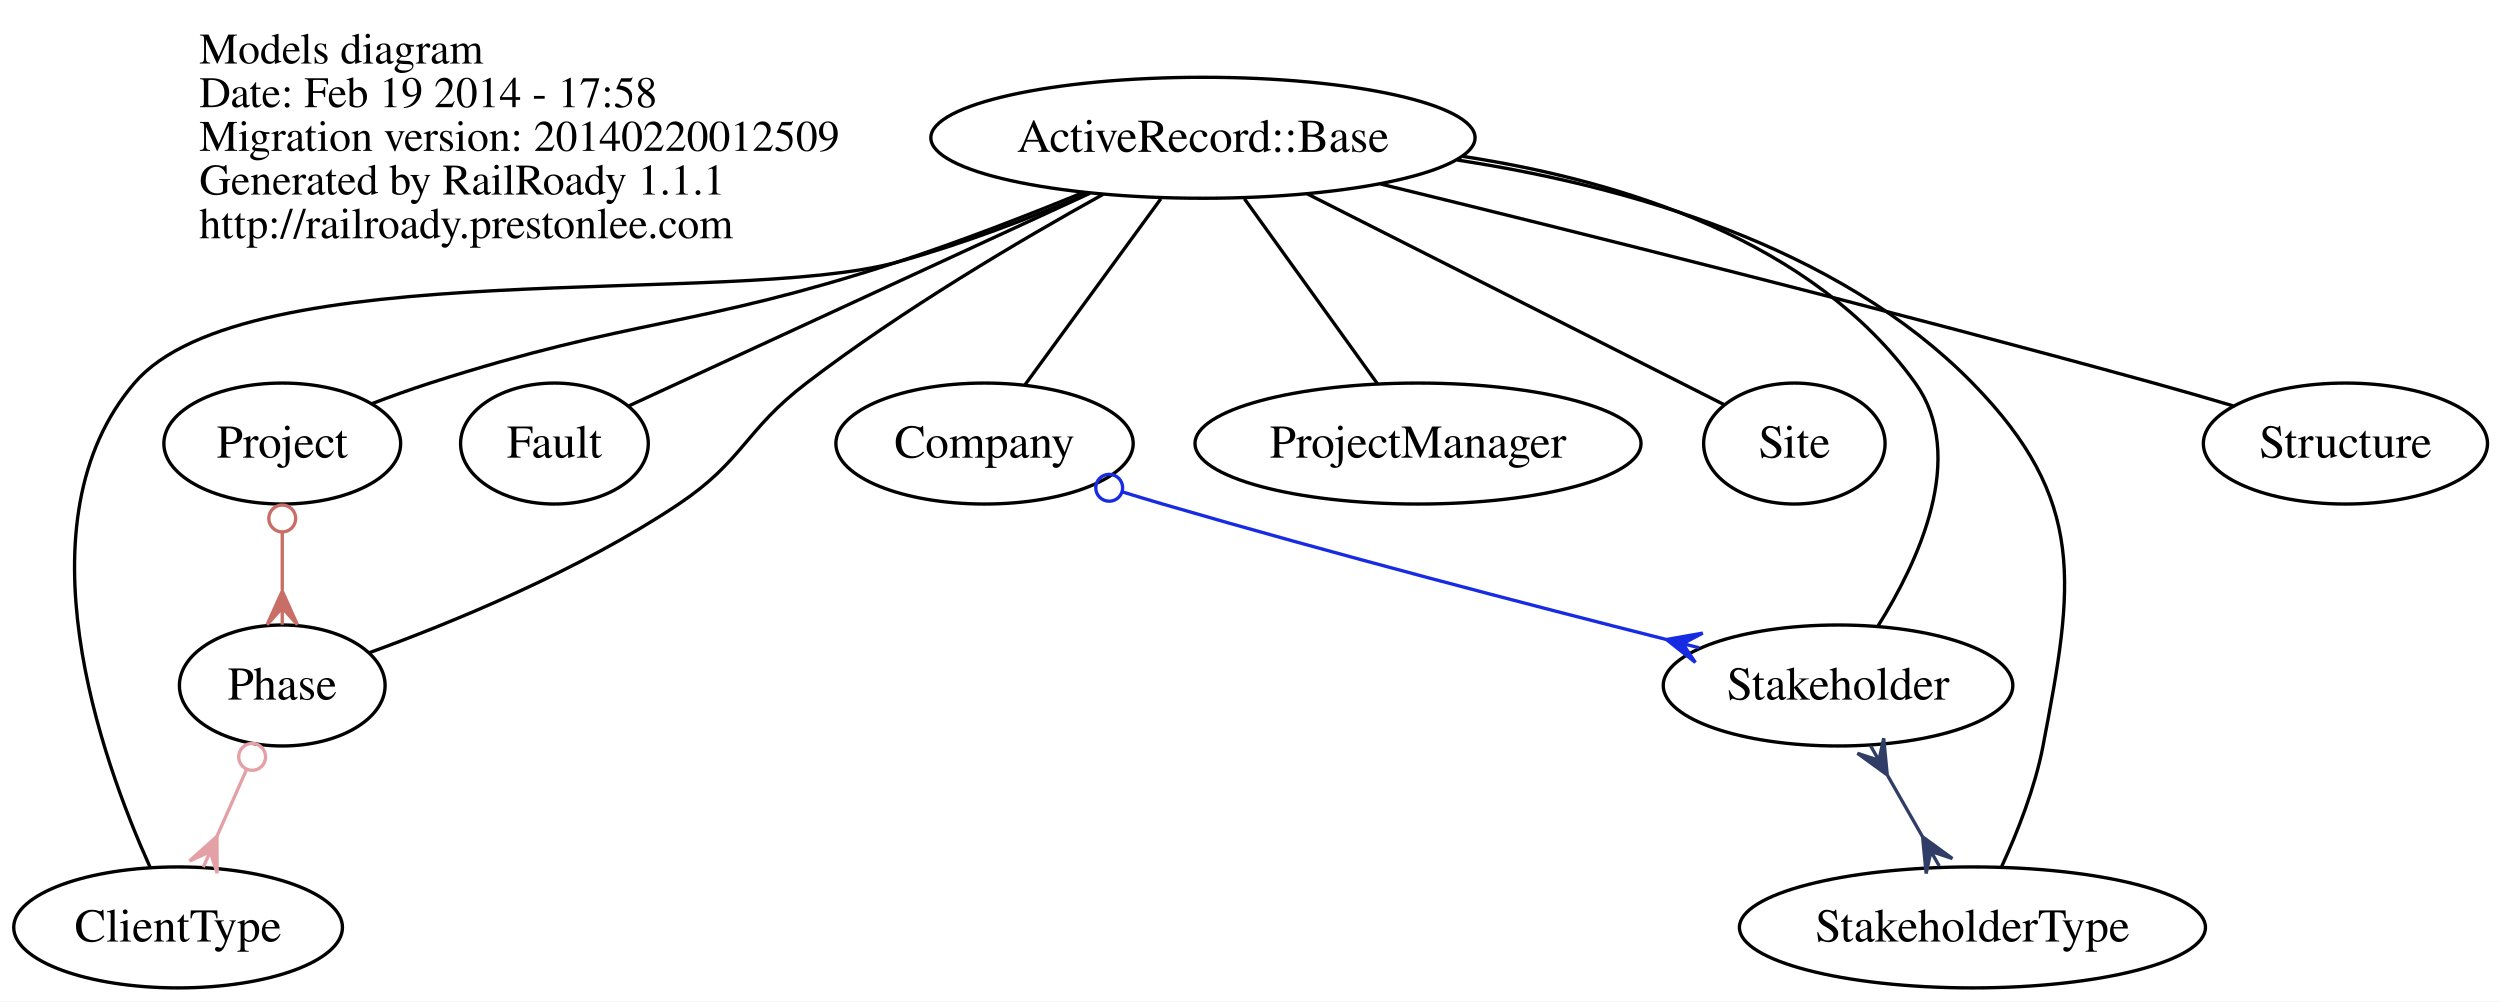
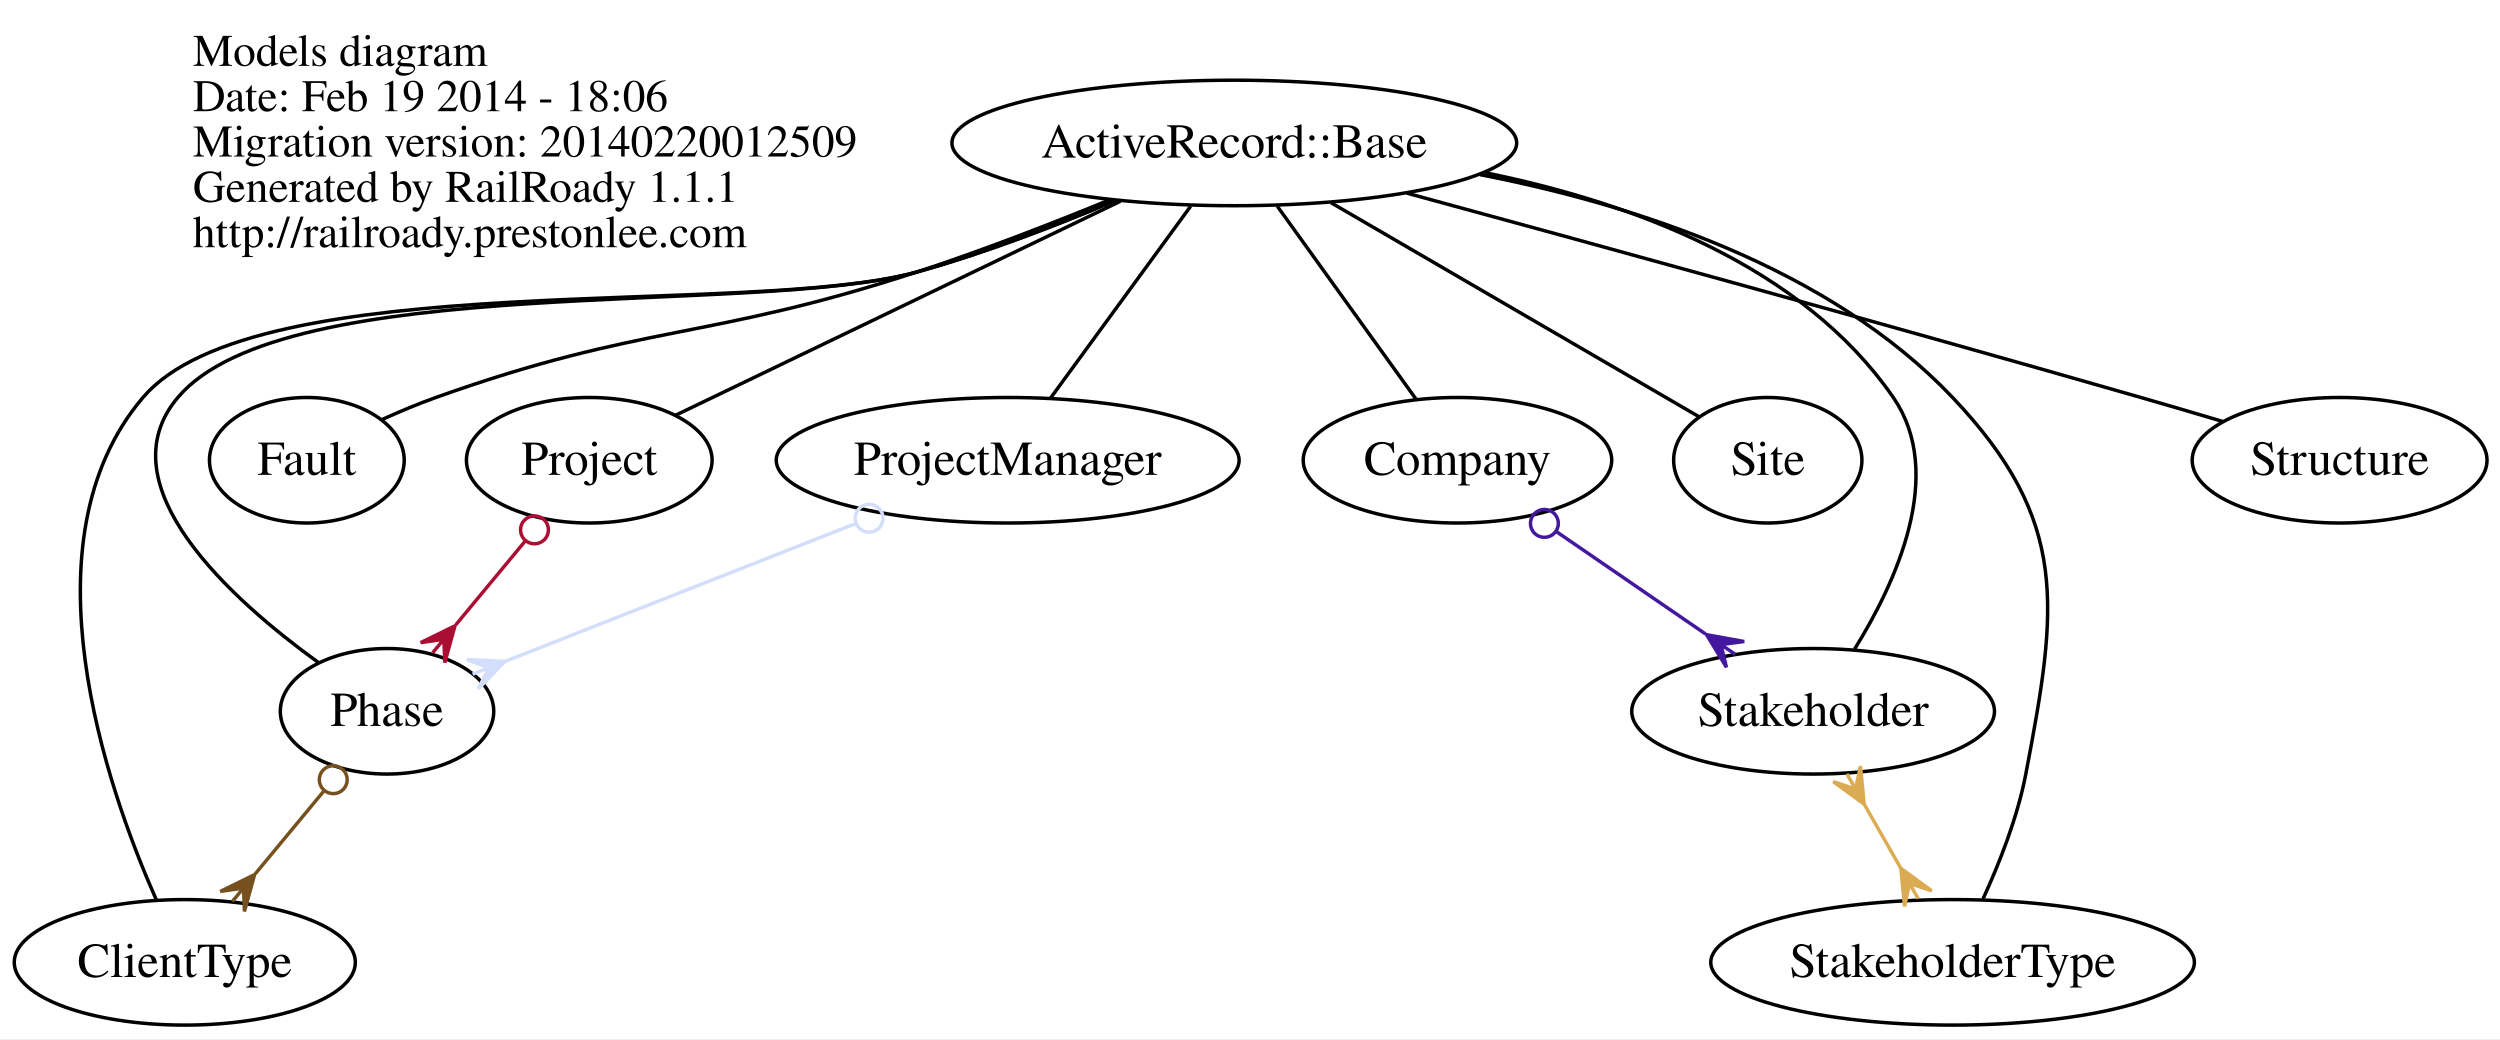
- <svg xmlns="http://www.w3.org/2000/svg" width="744pt" height="298pt" viewBox="0.00 0.00 744.00 298.00">
+ <svg xmlns="http://www.w3.org/2000/svg" width="717pt" height="298pt" viewBox="0.00 0.00 717.00 298.00">
  <g id="graph0" class="graph" transform="scale(1 1) rotate(0) translate(4 294)">
-     <polygon fill="white" stroke="none" points="-4,4 -4,-294 740,-294 740,4 -4,4" />
+     <polygon fill="white" stroke="none" points="-4,4 -4,-294 713,-294 713,4 -4,4" />
    <g id="node1" class="node">
-       <text text-anchor="start" x="55.312" y="-275.1" font-family="Times,serif" font-size="13.00">Models diagram</text>
-       <text text-anchor="start" x="55.312" y="-262.1" font-family="Times,serif" font-size="13.00">Date: Feb 19 2014 - 17:58</text>
-       <text text-anchor="start" x="55.312" y="-249.1" font-family="Times,serif" font-size="13.00">Migration version: 20140220012509</text>
-       <text text-anchor="start" x="55.312" y="-236.1" font-family="Times,serif" font-size="13.00">Generated by RailRoady 1.1.1</text>
-       <text text-anchor="start" x="55.312" y="-223.1" font-family="Times,serif" font-size="13.00">http://railroady.prestonlee.com</text>
+       <text text-anchor="start" x="51.312" y="-275.1" font-family="Times,serif" font-size="13.00">Models diagram</text>
+       <text text-anchor="start" x="51.312" y="-262.1" font-family="Times,serif" font-size="13.00">Date: Feb 19 2014 - 18:06</text>
+       <text text-anchor="start" x="51.312" y="-249.1" font-family="Times,serif" font-size="13.00">Migration version: 20140220012509</text>
+       <text text-anchor="start" x="51.312" y="-236.1" font-family="Times,serif" font-size="13.00">Generated by RailRoady 1.1.1</text>
+       <text text-anchor="start" x="51.312" y="-223.1" font-family="Times,serif" font-size="13.00">http://railroady.prestonlee.com</text>
    </g>
    <g id="node2" class="node">
      <ellipse fill="none" stroke="black" cx="49" cy="-18" rx="48.916" ry="18" />
      <text text-anchor="middle" x="49" y="-13.8" font-family="Times,serif" font-size="14.00">ClientType</text>
    </g>
    <g id="node3" class="node">
-       <ellipse fill="none" stroke="black" cx="289" cy="-162" rx="44.244" ry="18" />
-       <text text-anchor="middle" x="289" y="-157.8" font-family="Times,serif" font-size="14.00">Company</text>
+       <ellipse fill="none" stroke="black" cx="414" cy="-162" rx="44.244" ry="18" />
+       <text text-anchor="middle" x="414" y="-157.8" font-family="Times,serif" font-size="14.00">Company</text>
    </g>
    <g id="node9" class="node">
-       <ellipse fill="none" stroke="black" cx="543" cy="-90" rx="52.021" ry="18" />
-       <text text-anchor="middle" x="543" y="-85.8" font-family="Times,serif" font-size="14.00">Stakeholder</text>
+       <ellipse fill="none" stroke="black" cx="516" cy="-90" rx="52.021" ry="18" />
+       <text text-anchor="middle" x="516" y="-85.8" font-family="Times,serif" font-size="14.00">Stakeholder</text>
    </g>
    <g id="edge2" class="edge">
-       <path fill="none" stroke="#172ce2" d="M330.008,-147.612C334.051,-146.362 338.1,-145.139 342,-144 392.725,-129.188 451.182,-113.981 491.931,-103.677" />
-       <ellipse fill="none" stroke="#172ce2" cx="326.097" cy="-148.836" rx="4" ry="4" />
-       <polygon fill="#172ce2" stroke="#172ce2" points="491.938,-103.675 502.735,-105.594 496.786,-102.453 501.635,-101.231 501.635,-101.231 501.635,-101.231 496.786,-102.453 500.535,-96.867 491.938,-103.675 491.938,-103.675" />
+       <path fill="none" stroke="#44189e" d="M442.322,-141.564C455.626,-132.433 471.517,-121.528 485.129,-112.186" />
+       <ellipse fill="none" stroke="#44189e" cx="438.93" cy="-143.891" rx="4" ry="4" />
+       <polygon fill="#44189e" stroke="#44189e" points="485.449,-111.966 496.241,-110.018 489.572,-109.137 493.694,-106.308 493.694,-106.308 493.694,-106.308 489.572,-109.137 491.148,-102.597 485.449,-111.966 485.449,-111.966" />
    </g>
    <g id="node4" class="node">
-       <ellipse fill="none" stroke="black" cx="161" cy="-162" rx="27.932" ry="18" />
-       <text text-anchor="middle" x="161" y="-157.8" font-family="Times,serif" font-size="14.00">Fault</text>
+       <ellipse fill="none" stroke="black" cx="84" cy="-162" rx="27.932" ry="18" />
+       <text text-anchor="middle" x="84" y="-157.8" font-family="Times,serif" font-size="14.00">Fault</text>
    </g>
    <g id="node5" class="node">
-       <ellipse fill="none" stroke="black" cx="80" cy="-90" rx="30.607" ry="18" />
-       <text text-anchor="middle" x="80" y="-85.8" font-family="Times,serif" font-size="14.00">Phase</text>
+       <ellipse fill="none" stroke="black" cx="107" cy="-90" rx="30.607" ry="18" />
+       <text text-anchor="middle" x="107" y="-85.8" font-family="Times,serif" font-size="14.00">Phase</text>
    </g>
    <g id="edge5" class="edge">
-       <path fill="none" stroke="#e3a1a6" d="M69.399,-65.062C66.552,-58.633 63.458,-51.647 60.561,-45.106" />
-       <ellipse fill="none" stroke="#e3a1a6" cx="71.034" cy="-68.754" rx="4" ry="4" />
-       <polygon fill="#e3a1a6" stroke="#e3a1a6" points="60.559,-45.1 60.624,-34.134 58.534,-40.528 56.509,-35.956 56.509,-35.956 56.509,-35.956 58.534,-40.528 52.395,-37.778 60.559,-45.1 60.559,-45.1" />
+       <path fill="none" stroke="#76511f" d="M88.81,-67.047C82.596,-59.547 75.608,-51.114 69.242,-43.43" />
+       <ellipse fill="none" stroke="#76511f" cx="91.576" cy="-70.385" rx="4" ry="4" />
+       <polygon fill="#76511f" stroke="#76511f" points="69.024,-43.167 66.109,-32.596 65.834,-39.317 62.644,-35.467 62.644,-35.467 62.644,-35.467 65.834,-39.317 59.179,-38.338 69.024,-43.167 69.024,-43.167" />
    </g>
    <g id="node6" class="node">
-       <ellipse fill="none" stroke="black" cx="80" cy="-162" rx="35.234" ry="18" />
-       <text text-anchor="middle" x="80" y="-157.8" font-family="Times,serif" font-size="14.00">Project</text>
+       <ellipse fill="none" stroke="black" cx="165" cy="-162" rx="35.234" ry="18" />
+       <text text-anchor="middle" x="165" y="-157.8" font-family="Times,serif" font-size="14.00">Project</text>
    </g>
    <g id="edge7" class="edge">
-       <path fill="none" stroke="#c86e67" d="M80,-135.64C80,-130.063 80,-124.132 80,-118.476" />
-       <ellipse fill="none" stroke="#c86e67" cx="80" cy="-139.697" rx="4" ry="4" />
-       <polygon fill="#c86e67" stroke="#c86e67" points="80,-118.104 84.5,-108.104 80,-113.104 80,-108.104 80,-108.104 80,-108.104 80,-113.104 75.5,-108.104 80,-118.104 80,-118.104" />
+       <path fill="none" stroke="#ab0e33" d="M146.688,-138.9C140.351,-131.251 133.221,-122.646 126.771,-114.862" />
+       <ellipse fill="none" stroke="#ab0e33" cx="149.287" cy="-142.036" rx="4" ry="4" />
+       <polygon fill="#ab0e33" stroke="#ab0e33" points="126.489,-114.521 123.574,-103.95 123.299,-110.671 120.109,-106.821 120.109,-106.821 120.109,-106.821 123.299,-110.671 116.644,-109.692 126.489,-114.521 126.489,-114.521" />
    </g>
    <g id="node7" class="node">
-       <ellipse fill="none" stroke="black" cx="418" cy="-162" rx="66.375" ry="18" />
-       <text text-anchor="middle" x="418" y="-157.8" font-family="Times,serif" font-size="14.00">ProjectManager</text>
+       <ellipse fill="none" stroke="black" cx="285" cy="-162" rx="66.375" ry="18" />
+       <text text-anchor="middle" x="285" y="-157.8" font-family="Times,serif" font-size="14.00">ProjectManager</text>
+     </g>
+     <g id="edge9" class="edge">
+       <path fill="none" stroke="#d3defc" d="M241.367,-143.841C210.461,-131.687 169.592,-115.615 141.075,-104.4" />
+       <ellipse fill="none" stroke="#d3defc" cx="245.257" cy="-145.371" rx="4" ry="4" />
+       <polygon fill="#d3defc" stroke="#d3defc" points="140.846,-104.31 133.187,-96.463 136.193,-102.48 131.54,-100.651 131.54,-100.651 131.54,-100.651 136.193,-102.48 129.893,-104.838 140.846,-104.31 140.846,-104.31" />
    </g>
    <g id="node8" class="node">
-       <ellipse fill="none" stroke="black" cx="530" cy="-162" rx="27" ry="18" />
-       <text text-anchor="middle" x="530" y="-157.8" font-family="Times,serif" font-size="14.00">Site</text>
+       <ellipse fill="none" stroke="black" cx="503" cy="-162" rx="27" ry="18" />
+       <text text-anchor="middle" x="503" y="-157.8" font-family="Times,serif" font-size="14.00">Site</text>
    </g>
    <g id="node10" class="node">
-       <ellipse fill="none" stroke="black" cx="583" cy="-18" rx="69.35" ry="18" />
-       <text text-anchor="middle" x="583" y="-13.8" font-family="Times,serif" font-size="14.00">StakeholderType</text>
+       <ellipse fill="none" stroke="black" cx="556" cy="-18" rx="69.35" ry="18" />
+       <text text-anchor="middle" x="556" y="-13.8" font-family="Times,serif" font-size="14.00">StakeholderType</text>
+     </g>
+     <g id="edge12" class="edge">
+       <path fill="none" stroke="#daab53" d="M530.777,-63.141C534.135,-57.264 537.705,-51.017 541.069,-45.129" />
+       <polygon fill="#daab53" stroke="#daab53" points="530.644,-63.373 521.776,-69.822 528.164,-67.714 525.683,-72.055 525.683,-72.055 525.683,-72.055 528.164,-67.714 529.59,-74.288 530.644,-63.373 530.644,-63.373" />
+       <polygon fill="#daab53" stroke="#daab53" points="541.167,-44.958 550.036,-38.508 543.648,-40.617 546.128,-36.275 546.128,-36.275 546.128,-36.275 543.648,-40.617 542.221,-34.043 541.167,-44.958 541.167,-44.958" />
+     </g>
+     <g id="node11" class="node">
+       <ellipse fill="none" stroke="black" cx="667" cy="-162" rx="42.284" ry="18" />
+       <text text-anchor="middle" x="667" y="-157.8" font-family="Times,serif" font-size="14.00">Structure</text>
+     </g>
+     <g id="node12" class="node">
+       <ellipse fill="none" stroke="black" cx="350" cy="-253" rx="80.982" ry="18" />
+       <text text-anchor="middle" x="350" y="-248.8" font-family="Times,serif" font-size="14.00">ActiveRecord::Base</text>
+     </g>
+     <g id="edge1" class="edge">
+       <path fill="none" stroke="black" d="M316.029,-236.535C299.173,-229.388 278.329,-221.323 259,-216 210.816,-202.73 69.388,-218.063 37,-180 1.943,-138.801 26.566,-68.214 40.808,-35.967" />
+     </g>
+     <g id="edge3" class="edge">
+       <path fill="none" stroke="black" d="M362.34,-234.84C373.818,-218.878 390.806,-195.254 402.131,-179.506" />
+     </g>
+     <g id="edge4" class="edge">
+       <path fill="none" stroke="black" d="M314.494,-236.792C297.821,-229.952 277.571,-222.071 259,-216 198.751,-196.305 180.695,-201.314 121,-180 115.94,-178.193 110.624,-175.961 105.649,-173.715" />
+     </g>
+     <g id="edge6" class="edge">
+       <path fill="none" stroke="black" d="M316.011,-236.598C299.151,-229.465 278.309,-221.395 259,-216 212.977,-203.141 77.832,-216.508 47,-180 25.719,-154.8 62.548,-121.901 87.305,-103.996" />
+     </g>
+     <g id="edge8" class="edge">
+       <path fill="none" stroke="black" d="M317.352,-236.293C280.839,-218.728 222.521,-190.672 189.638,-174.853" />
+     </g>
+     <g id="edge10" class="edge">
+       <path fill="none" stroke="black" d="M337.467,-234.84C325.884,-218.979 308.774,-195.553 297.274,-179.806" />
    </g>
    <g id="edge11" class="edge">
-       <path fill="none" stroke="#303d66" d="M557.777,-63.141C561.135,-57.264 564.705,-51.017 568.069,-45.129" />
-       <polygon fill="#303d66" stroke="#303d66" points="557.644,-63.373 548.776,-69.822 555.164,-67.714 552.683,-72.055 552.683,-72.055 552.683,-72.055 555.164,-67.714 556.59,-74.288 557.644,-63.373 557.644,-63.373" />
-       <polygon fill="#303d66" stroke="#303d66" points="568.167,-44.958 577.036,-38.508 570.648,-40.617 573.128,-36.275 573.128,-36.275 573.128,-36.275 570.648,-40.617 569.221,-34.043 568.167,-44.958 568.167,-44.958" />
-     </g>
-     <g id="node11" class="node">
-       <ellipse fill="none" stroke="black" cx="694" cy="-162" rx="42.284" ry="18" />
-       <text text-anchor="middle" x="694" y="-157.8" font-family="Times,serif" font-size="14.00">Structure</text>
-     </g>
-     <g id="node12" class="node">
-       <ellipse fill="none" stroke="black" cx="354" cy="-253" rx="80.982" ry="18" />
-       <text text-anchor="middle" x="354" y="-248.8" font-family="Times,serif" font-size="14.00">ActiveRecord::Base</text>
-     </g>
-     <g id="edge1" class="edge">
-       <path fill="none" stroke="black" d="M320.037,-236.506C303.183,-229.351 282.338,-221.289 263,-216 213.735,-202.525 69.167,-218.841 36,-180 0.855,-138.842 26.091,-68.234 40.64,-35.975" />
-     </g>
-     <g id="edge3" class="edge">
-       <path fill="none" stroke="black" d="M341.467,-234.84C329.81,-218.878 312.556,-195.254 301.055,-179.506" />
-     </g>
-     <g id="edge4" class="edge">
-       <path fill="none" stroke="black" d="M320.382,-236.497C280.962,-218.319 216.746,-188.707 183.122,-173.201" />
-     </g>
-     <g id="edge6" class="edge">
-       <path fill="none" stroke="black" d="M324.273,-236.168C299.713,-222.555 264.399,-201.729 236,-180 217.524,-165.863 217.328,-156.949 198,-144 168.521,-124.251 130.481,-108.691 105.678,-99.672" />
-     </g>
-     <g id="edge8" class="edge">
-       <path fill="none" stroke="black" d="M318.498,-236.777C301.827,-229.934 281.577,-222.055 263,-216 202.325,-196.225 184.754,-199.532 124,-180 118.387,-178.195 112.45,-176.061 106.817,-173.925" />
-     </g>
-     <g id="edge9" class="edge">
-       <path fill="none" stroke="black" d="M366.34,-234.84C377.745,-218.979 394.591,-195.553 405.915,-179.806" />
-     </g>
-     <g id="edge10" class="edge">
-       <path fill="none" stroke="black" d="M385.06,-236.293C420.784,-218.229 478.446,-189.07 509.167,-173.535" />
-     </g>
-     <g id="edge12" class="edge">
-       <path fill="none" stroke="black" d="M431.356,-247.459C478.578,-240.215 535.551,-222.498 566,-180 581.615,-158.205 566.83,-126.687 554.82,-107.594" />
+       <path fill="none" stroke="black" d="M377.707,-235.883C408.192,-218.15 456.417,-190.097 483.278,-174.472" />
    </g>
    <g id="edge13" class="edge">
-       <path fill="none" stroke="black" d="M429.731,-246.358C479.587,-238.737 542.831,-221.014 583,-180 617.215,-145.065 613.169,-120.032 604,-72 601.625,-59.556 596.375,-46.306 591.718,-36.167" />
+       <path fill="none" stroke="black" d="M422.034,-244.453C463.646,-235.978 512.799,-218.019 539,-180 554.123,-158.055 539.728,-126.867 527.89,-107.834" />
    </g>
    <g id="edge14" class="edge">
-       <path fill="none" stroke="black" d="M406.849,-239.236C463.825,-225.317 557.102,-202.068 637,-180 644.664,-177.883 652.875,-175.502 660.61,-173.206" />
+       <path fill="none" stroke="black" d="M420.471,-243.912C465.024,-235.228 520.665,-217.238 556,-180 589.658,-144.528 586.169,-120.032 577,-72 574.625,-59.556 569.375,-46.306 564.718,-36.167" />
+     </g>
+     <g id="edge15" class="edge">
+       <path fill="none" stroke="black" d="M399.442,-238.62C451.807,-224.375 536.853,-201.034 610,-180 617.642,-177.803 625.843,-175.389 633.577,-173.088" />
    </g>
  </g>
</svg>
